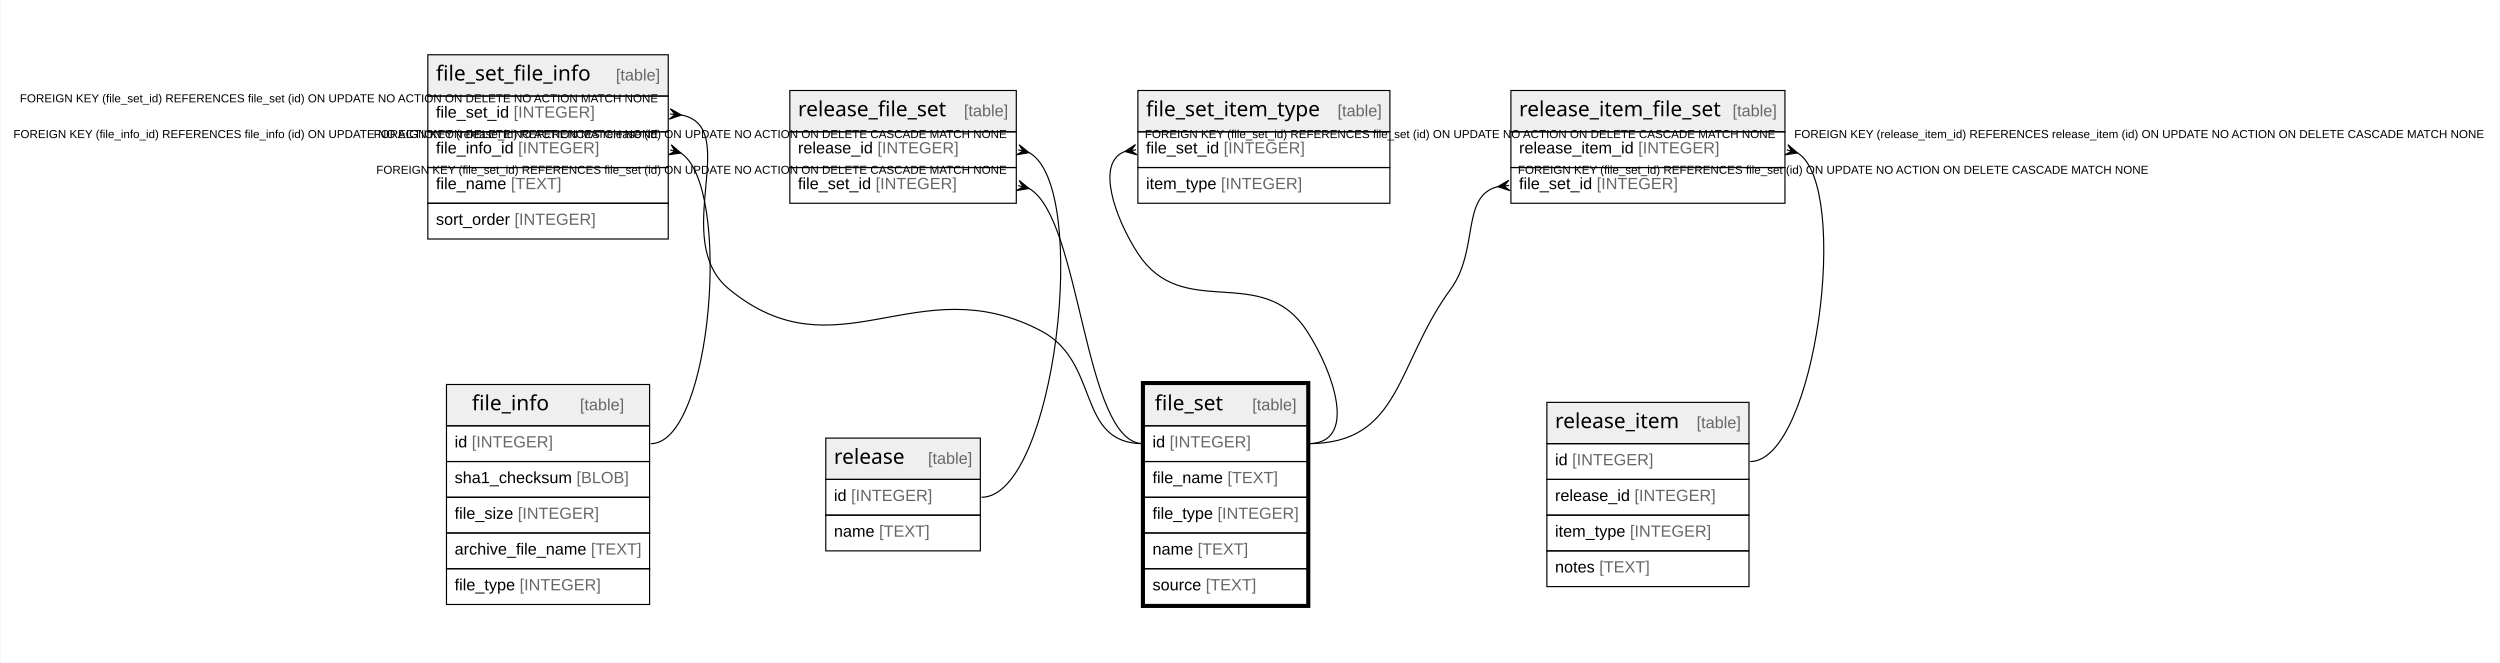
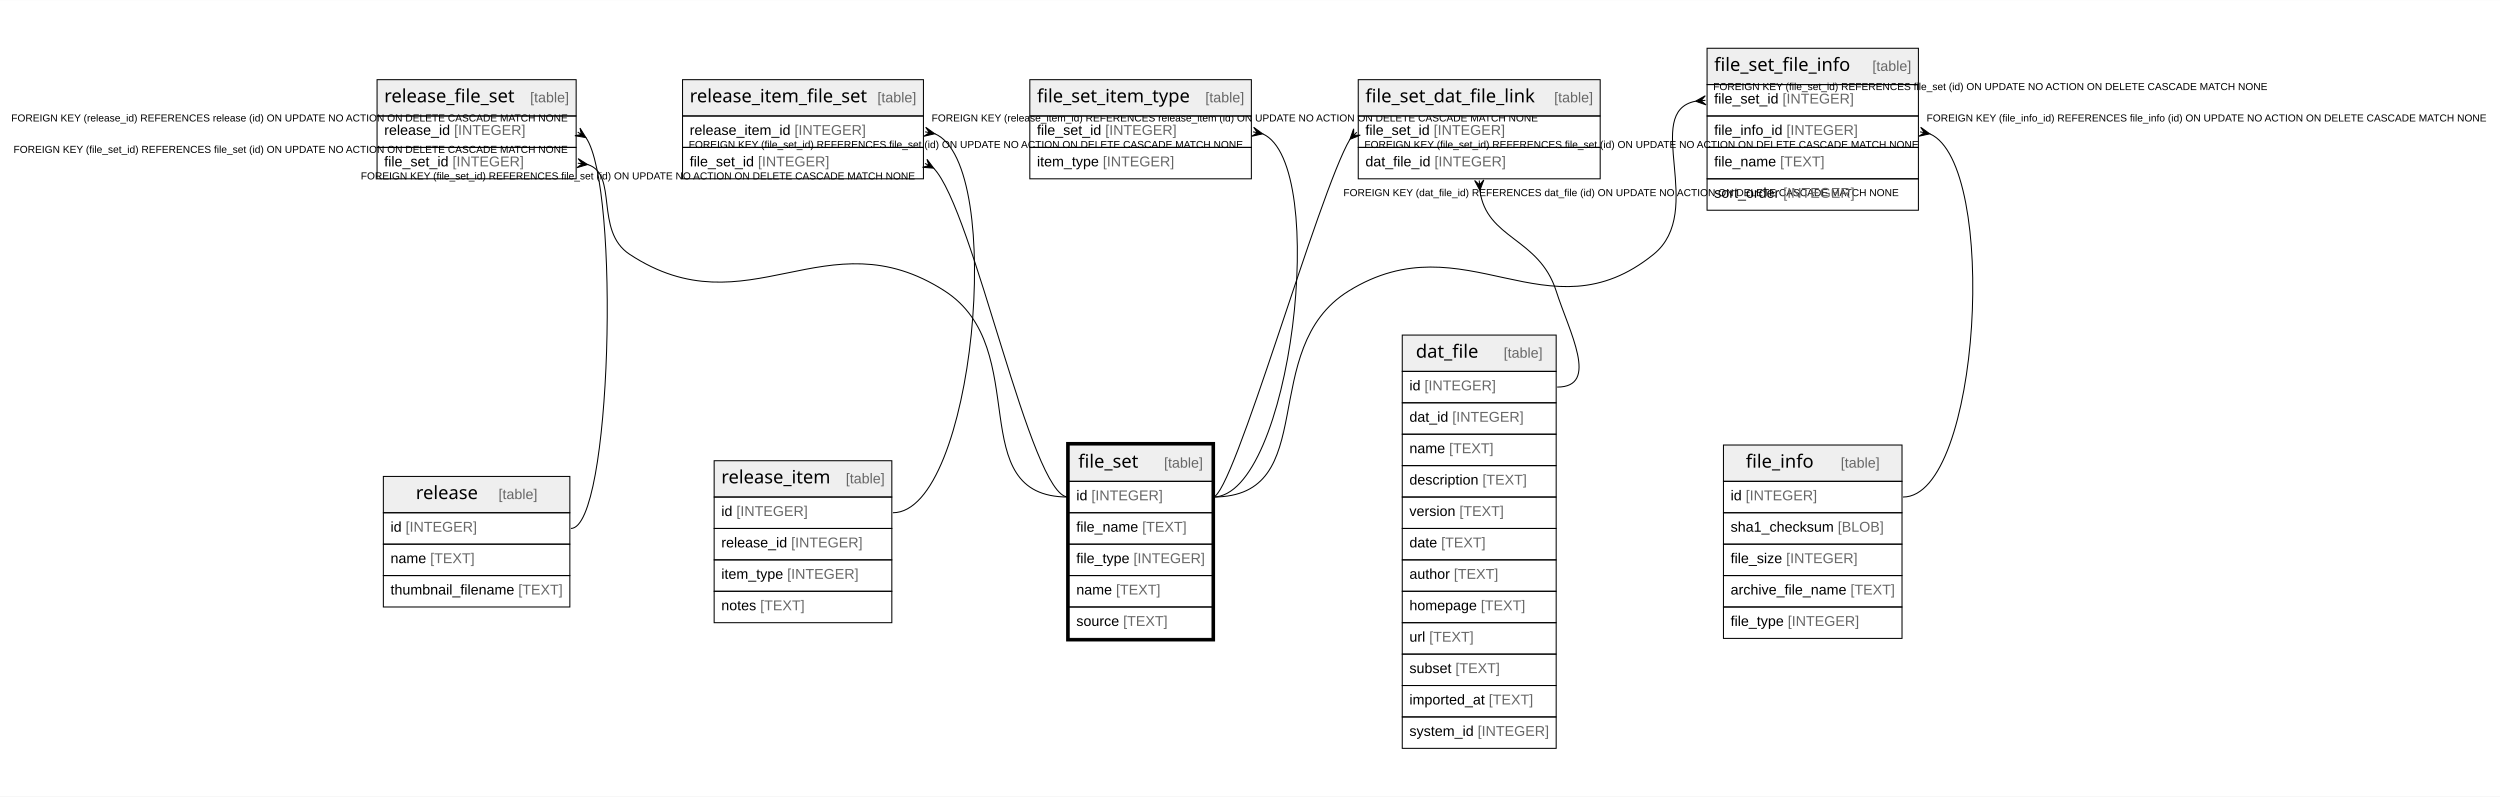
- <svg xmlns="http://www.w3.org/2000/svg" width="2154pt" height="571pt" viewBox="0.00 0.00 2153.70 571.20">
-   <g id="graph0" class="graph" transform="scale(1 1) rotate(0) translate(4 567.2)">
-     <polygon fill="white" stroke="none" points="-4,4 -4,-567.2 2149.7,-567.2 2149.7,4 -4,4" />
+ <svg xmlns="http://www.w3.org/2000/svg" width="2451pt" height="781pt" viewBox="0.00 0.00 2451.11 780.80">
+   <g id="graph0" class="graph" transform="scale(1 1) rotate(0) translate(4 776.8)">
+     <polygon fill="white" stroke="none" points="-4,4 -4,-776.8 2447.11,-776.8 2447.11,4 -4,4" />
    <g id="node1" class="node">
-       <polygon fill="#efefef" stroke="none" points="981.8,-200.2 981.8,-235.8 1121.85,-235.8 1121.85,-200.2 981.8,-200.2" />
-       <polygon fill="none" stroke="black" points="981.8,-200.2 981.8,-235.8 1121.85,-235.8 1121.85,-200.2 981.8,-200.2" />
-       <text text-anchor="start" x="990.71" y="-213.6" font-family="Arial Bold" font-size="18.00">file_set</text>
-       <text text-anchor="start" x="1043.69" y="-213.6" font-family="Arial" font-size="14.00">    </text>
-       <text text-anchor="start" x="1074.8" y="-213.6" font-family="Arial" font-size="14.00" fill="#666666">[table]</text>
-       <polygon fill="none" stroke="black" points="981.8,-169.4 981.8,-200.2 1121.85,-200.2 1121.85,-169.4 981.8,-169.4" />
-       <text text-anchor="start" x="988.8" y="-181.6" font-family="Arial" font-size="14.00">id </text>
-       <text text-anchor="start" x="1003.59" y="-181.6" font-family="Arial" font-size="14.00" fill="#666666">[INTEGER]</text>
-       <polygon fill="none" stroke="black" points="981.8,-138.6 981.8,-169.4 1121.85,-169.4 1121.85,-138.6 981.8,-138.6" />
-       <text text-anchor="start" x="988.8" y="-150.8" font-family="Arial" font-size="14.00">file_name </text>
-       <text text-anchor="start" x="1053.4" y="-150.8" font-family="Arial" font-size="14.00" fill="#666666">[TEXT]</text>
-       <polygon fill="none" stroke="black" points="981.8,-107.8 981.8,-138.6 1121.85,-138.6 1121.85,-107.8 981.8,-107.8" />
-       <text text-anchor="start" x="988.8" y="-120" font-family="Arial" font-size="14.00">file_type </text>
-       <text text-anchor="start" x="1044.84" y="-120" font-family="Arial" font-size="14.00" fill="#666666">[INTEGER]</text>
-       <polygon fill="none" stroke="black" points="981.8,-77 981.8,-107.8 1121.85,-107.8 1121.85,-77 981.8,-77" />
-       <text text-anchor="start" x="988.8" y="-89.2" font-family="Arial" font-size="14.00">name </text>
-       <text text-anchor="start" x="1027.71" y="-89.2" font-family="Arial" font-size="14.00" fill="#666666">[TEXT]</text>
-       <polygon fill="none" stroke="black" points="981.8,-46.2 981.8,-77 1121.85,-77 1121.85,-46.2 981.8,-46.2" />
-       <text text-anchor="start" x="988.8" y="-58.4" font-family="Arial" font-size="14.00">source </text>
-       <text text-anchor="start" x="1034.71" y="-58.4" font-family="Arial" font-size="14.00" fill="#666666">[TEXT]</text>
-       <polygon fill="none" stroke="black" stroke-width="3" points="980.3,-44.7 980.3,-237.3 1123.35,-237.3 1123.35,-44.7 980.3,-44.7" />
+       <polygon fill="#efefef" stroke="none" points="1044.26,-305 1044.26,-340.6 1184.31,-340.6 1184.31,-305 1044.26,-305" />
+       <polygon fill="none" stroke="black" points="1044.26,-305 1044.26,-340.6 1184.31,-340.6 1184.31,-305 1044.26,-305" />
+       <text text-anchor="start" x="1053.17" y="-318.4" font-family="Arial Bold" font-size="18.00">file_set</text>
+       <text text-anchor="start" x="1106.15" y="-318.4" font-family="Arial" font-size="14.00">    </text>
+       <text text-anchor="start" x="1137.26" y="-318.4" font-family="Arial" font-size="14.00" fill="#666666">[table]</text>
+       <polygon fill="none" stroke="black" points="1044.26,-274.2 1044.26,-305 1184.31,-305 1184.31,-274.2 1044.26,-274.2" />
+       <text text-anchor="start" x="1051.26" y="-286.4" font-family="Arial" font-size="14.00">id </text>
+       <text text-anchor="start" x="1066.05" y="-286.4" font-family="Arial" font-size="14.00" fill="#666666">[INTEGER]</text>
+       <polygon fill="none" stroke="black" points="1044.26,-243.4 1044.26,-274.2 1184.31,-274.2 1184.31,-243.4 1044.26,-243.4" />
+       <text text-anchor="start" x="1051.26" y="-255.6" font-family="Arial" font-size="14.00">file_name </text>
+       <text text-anchor="start" x="1115.86" y="-255.6" font-family="Arial" font-size="14.00" fill="#666666">[TEXT]</text>
+       <polygon fill="none" stroke="black" points="1044.26,-212.6 1044.26,-243.4 1184.31,-243.4 1184.31,-212.6 1044.26,-212.6" />
+       <text text-anchor="start" x="1051.26" y="-224.8" font-family="Arial" font-size="14.00">file_type </text>
+       <text text-anchor="start" x="1107.3" y="-224.8" font-family="Arial" font-size="14.00" fill="#666666">[INTEGER]</text>
+       <polygon fill="none" stroke="black" points="1044.26,-181.8 1044.26,-212.6 1184.31,-212.6 1184.31,-181.8 1044.26,-181.8" />
+       <text text-anchor="start" x="1051.26" y="-194" font-family="Arial" font-size="14.00">name </text>
+       <text text-anchor="start" x="1090.17" y="-194" font-family="Arial" font-size="14.00" fill="#666666">[TEXT]</text>
+       <polygon fill="none" stroke="black" points="1044.26,-151 1044.26,-181.8 1184.31,-181.8 1184.31,-151 1044.26,-151" />
+       <text text-anchor="start" x="1051.26" y="-163.2" font-family="Arial" font-size="14.00">source </text>
+       <text text-anchor="start" x="1097.17" y="-163.2" font-family="Arial" font-size="14.00" fill="#666666">[TEXT]</text>
+       <polygon fill="none" stroke="black" stroke-width="3" points="1042.76,-149.5 1042.76,-342.1 1185.81,-342.1 1185.81,-149.5 1042.76,-149.5" />
    </g>
    <g id="node2" class="node">
-       <polygon fill="#efefef" stroke="none" points="364.22,-484.4 364.22,-520 571.43,-520 571.43,-484.4 364.22,-484.4" />
-       <polygon fill="none" stroke="black" points="364.22,-484.4 364.22,-520 571.43,-520 571.43,-484.4 364.22,-484.4" />
-       <text text-anchor="start" x="371.22" y="-497.8" font-family="Arial Bold" font-size="18.00">file_set_file_info</text>
-       <text text-anchor="start" x="495.18" y="-497.8" font-family="Arial" font-size="14.00">    </text>
-       <text text-anchor="start" x="526.29" y="-497.8" font-family="Arial" font-size="14.00" fill="#666666">[table]</text>
-       <polygon fill="none" stroke="black" points="364.22,-453.6 364.22,-484.4 571.43,-484.4 571.43,-453.6 364.22,-453.6" />
-       <text text-anchor="start" x="371.22" y="-465.8" font-family="Arial" font-size="14.00">file_set_id </text>
-       <text text-anchor="start" x="438.15" y="-465.8" font-family="Arial" font-size="14.00" fill="#666666">[INTEGER]</text>
-       <polygon fill="none" stroke="black" points="364.22,-422.8 364.22,-453.6 571.43,-453.6 571.43,-422.8 364.22,-422.8" />
-       <text text-anchor="start" x="371.22" y="-435" font-family="Arial" font-size="14.00">file_info_id </text>
-       <text text-anchor="start" x="442.04" y="-435" font-family="Arial" font-size="14.00" fill="#666666">[INTEGER]</text>
-       <polygon fill="none" stroke="black" points="364.22,-392 364.22,-422.8 571.43,-422.8 571.43,-392 364.22,-392" />
-       <text text-anchor="start" x="371.22" y="-404.2" font-family="Arial" font-size="14.00">file_name </text>
-       <text text-anchor="start" x="435.81" y="-404.2" font-family="Arial" font-size="14.00" fill="#666666">[TEXT]</text>
-       <polygon fill="none" stroke="black" points="364.22,-361.2 364.22,-392 571.43,-392 571.43,-361.2 364.22,-361.2" />
-       <text text-anchor="start" x="371.22" y="-373.4" font-family="Arial" font-size="14.00">sort_order </text>
-       <text text-anchor="start" x="438.91" y="-373.4" font-family="Arial" font-size="14.00" fill="#666666">[INTEGER]</text>
+       <polygon fill="#efefef" stroke="none" points="365.69,-663.2 365.69,-698.8 560.88,-698.8 560.88,-663.2 365.69,-663.2" />
+       <polygon fill="none" stroke="black" points="365.69,-663.2 365.69,-698.8 560.88,-698.8 560.88,-663.2 365.69,-663.2" />
+       <text text-anchor="start" x="372.69" y="-676.6" font-family="Arial Bold" font-size="18.00">release_file_set</text>
+       <text text-anchor="start" x="484.63" y="-676.6" font-family="Arial" font-size="14.00">    </text>
+       <text text-anchor="start" x="515.74" y="-676.6" font-family="Arial" font-size="14.00" fill="#666666">[table]</text>
+       <polygon fill="none" stroke="black" points="365.69,-632.4 365.69,-663.2 560.88,-663.2 560.88,-632.4 365.69,-632.4" />
+       <text text-anchor="start" x="372.69" y="-644.6" font-family="Arial" font-size="14.00">release_id </text>
+       <text text-anchor="start" x="441.18" y="-644.6" font-family="Arial" font-size="14.00" fill="#666666">[INTEGER]</text>
+       <polygon fill="none" stroke="black" points="365.69,-601.6 365.69,-632.4 560.88,-632.4 560.88,-601.6 365.69,-601.6" />
+       <text text-anchor="start" x="372.69" y="-613.8" font-family="Arial" font-size="14.00">file_set_id </text>
+       <text text-anchor="start" x="439.62" y="-613.8" font-family="Arial" font-size="14.00" fill="#666666">[INTEGER]</text>
    </g>
    <g id="edge1" class="edge">
-       <path fill="none" stroke="black" d="M582.81,-468.08C635.59,-457.59 572.05,-360.55 623.82,-318 717.02,-241.42 786.06,-338.14 892.82,-282 944.4,-254.88 922.54,-184.8 980.8,-184.8" />
-       <polygon fill="black" stroke="black" points="582.73,-468.08 572.37,-464.49 577.41,-468.56 573.1,-468.94 573.1,-468.94 573.1,-468.94 577.41,-468.56 573.16,-473.45 582.73,-468.08" />
-       <text text-anchor="start" x="12.57" y="-479" font-family="Arial" font-size="10.00">FOREIGN KEY (file_set_id) REFERENCES file_set (id) ON UPDATE NO ACTION ON DELETE NO ACTION MATCH NONE</text>
+       <path fill="none" stroke="black" d="M572.05,-615.64C602.62,-606.26 578.3,-550.65 613.28,-527.6 728.75,-451.54 806.15,-566.63 922.28,-491.6 1010.18,-434.81 938.62,-289.6 1043.26,-289.6" />
+       <polygon fill="black" stroke="black" points="572.12,-615.63 561.62,-612.5 566.84,-616.34 562.54,-616.91 562.54,-616.91 562.54,-616.91 566.84,-616.34 562.81,-621.42 572.12,-615.63" />
+       <text text-anchor="start" x="9.23" y="-627" font-family="Arial" font-size="10.00">FOREIGN KEY (file_set_id) REFERENCES file_set (id) ON UPDATE NO ACTION ON DELETE CASCADE MATCH NONE</text>
    </g>
    <g id="node3" class="node">
-       <polygon fill="#efefef" stroke="none" points="380.29,-200.2 380.29,-235.8 555.36,-235.8 555.36,-200.2 380.29,-200.2" />
-       <polygon fill="none" stroke="black" points="380.29,-200.2 380.29,-235.8 555.36,-235.8 555.36,-200.2 380.29,-200.2" />
-       <text text-anchor="start" x="402.21" y="-213.6" font-family="Arial Bold" font-size="18.00">file_info</text>
-       <text text-anchor="start" x="464.19" y="-213.6" font-family="Arial" font-size="14.00">    </text>
-       <text text-anchor="start" x="495.3" y="-213.6" font-family="Arial" font-size="14.00" fill="#666666">[table]</text>
-       <polygon fill="none" stroke="black" points="380.29,-169.4 380.29,-200.2 555.36,-200.2 555.36,-169.4 380.29,-169.4" />
-       <text text-anchor="start" x="387.29" y="-181.6" font-family="Arial" font-size="14.00">id </text>
-       <text text-anchor="start" x="402.08" y="-181.6" font-family="Arial" font-size="14.00" fill="#666666">[INTEGER]</text>
-       <polygon fill="none" stroke="black" points="380.29,-138.6 380.29,-169.4 555.36,-169.4 555.36,-138.6 380.29,-138.6" />
-       <text text-anchor="start" x="387.29" y="-150.8" font-family="Arial" font-size="14.00">sha1_checksum </text>
-       <text text-anchor="start" x="492.35" y="-150.8" font-family="Arial" font-size="14.00" fill="#666666">[BLOB]</text>
-       <polygon fill="none" stroke="black" points="380.29,-107.8 380.29,-138.6 555.36,-138.6 555.36,-107.8 380.29,-107.8" />
-       <text text-anchor="start" x="387.29" y="-120" font-family="Arial" font-size="14.00">file_size </text>
-       <text text-anchor="start" x="441.76" y="-120" font-family="Arial" font-size="14.00" fill="#666666">[INTEGER]</text>
-       <polygon fill="none" stroke="black" points="380.29,-77 380.29,-107.8 555.36,-107.8 555.36,-77 380.29,-77" />
-       <text text-anchor="start" x="387.29" y="-89.2" font-family="Arial" font-size="14.00">archive_file_name </text>
-       <text text-anchor="start" x="504.8" y="-89.2" font-family="Arial" font-size="14.00" fill="#666666">[TEXT]</text>
-       <polygon fill="none" stroke="black" points="380.29,-46.2 380.29,-77 555.36,-77 555.36,-46.2 380.29,-46.2" />
-       <text text-anchor="start" x="387.29" y="-58.4" font-family="Arial" font-size="14.00">file_type </text>
-       <text text-anchor="start" x="443.32" y="-58.4" font-family="Arial" font-size="14.00" fill="#666666">[INTEGER]</text>
+       <polygon fill="#efefef" stroke="none" points="371.86,-274.2 371.86,-309.8 554.71,-309.8 554.71,-274.2 371.86,-274.2" />
+       <polygon fill="none" stroke="black" points="371.86,-274.2 371.86,-309.8 554.71,-309.8 554.71,-274.2 371.86,-274.2" />
+       <text text-anchor="start" x="403.68" y="-287.6" font-family="Arial Bold" font-size="18.00">release</text>
+       <text text-anchor="start" x="453.64" y="-287.6" font-family="Arial" font-size="14.00">    </text>
+       <text text-anchor="start" x="484.75" y="-287.6" font-family="Arial" font-size="14.00" fill="#666666">[table]</text>
+       <polygon fill="none" stroke="black" points="371.86,-243.4 371.86,-274.2 554.71,-274.2 554.71,-243.4 371.86,-243.4" />
+       <text text-anchor="start" x="378.86" y="-255.6" font-family="Arial" font-size="14.00">id </text>
+       <text text-anchor="start" x="393.64" y="-255.6" font-family="Arial" font-size="14.00" fill="#666666">[INTEGER]</text>
+       <polygon fill="none" stroke="black" points="371.86,-212.6 371.86,-243.4 554.71,-243.4 554.71,-212.6 371.86,-212.6" />
+       <text text-anchor="start" x="378.86" y="-224.8" font-family="Arial" font-size="14.00">name </text>
+       <text text-anchor="start" x="417.77" y="-224.8" font-family="Arial" font-size="14.00" fill="#666666">[TEXT]</text>
+       <polygon fill="none" stroke="black" points="371.86,-181.8 371.86,-212.6 554.71,-212.6 554.71,-181.8 371.86,-181.8" />
+       <text text-anchor="start" x="378.86" y="-194" font-family="Arial" font-size="14.00">thumbnail_filename </text>
+       <text text-anchor="start" x="504.15" y="-194" font-family="Arial" font-size="14.00" fill="#666666">[TEXT]</text>
    </g>
    <g id="edge2" class="edge">
-       <path fill="none" stroke="black" d="M582.17,-435.35C626.69,-407.51 609.26,-184.8 556.36,-184.8" />
-       <polygon fill="black" stroke="black" points="582.35,-435.3 571.49,-433.79 577.23,-436.8 573.07,-438.01 573.07,-438.01 573.07,-438.01 577.23,-436.8 574.02,-442.43 582.35,-435.3" />
-       <text text-anchor="start" x="7" y="-448.2" font-family="Arial" font-size="10.00">FOREIGN KEY (file_info_id) REFERENCES file_info (id) ON UPDATE NO ACTION ON DELETE NO ACTION MATCH NONE</text>
+       <path fill="none" stroke="black" d="M570.48,-642C604.02,-593.61 595.82,-258.8 555.71,-258.8" />
+       <polygon fill="black" stroke="black" points="570.45,-642.02 559.64,-643.88 566.03,-645 562.44,-647.43 562.44,-647.43 562.44,-647.43 566.03,-645 564.67,-651.34 570.45,-642.02" />
+       <text text-anchor="start" x="7" y="-657.8" font-family="Arial" font-size="10.00">FOREIGN KEY (release_id) REFERENCES release (id) ON UPDATE NO ACTION ON DELETE CASCADE MATCH NONE</text>
    </g>
    <g id="node4" class="node">
-       <polygon fill="#efefef" stroke="none" points="676.23,-453.6 676.23,-489.2 871.42,-489.2 871.42,-453.6 676.23,-453.6" />
-       <polygon fill="none" stroke="black" points="676.23,-453.6 676.23,-489.2 871.42,-489.2 871.42,-453.6 676.23,-453.6" />
-       <text text-anchor="start" x="683.23" y="-467" font-family="Arial Bold" font-size="18.00">release_file_set</text>
-       <text text-anchor="start" x="795.17" y="-467" font-family="Arial" font-size="14.00">    </text>
-       <text text-anchor="start" x="826.28" y="-467" font-family="Arial" font-size="14.00" fill="#666666">[table]</text>
-       <polygon fill="none" stroke="black" points="676.23,-422.8 676.23,-453.6 871.42,-453.6 871.42,-422.8 676.23,-422.8" />
-       <text text-anchor="start" x="683.23" y="-435" font-family="Arial" font-size="14.00">release_id </text>
-       <text text-anchor="start" x="751.72" y="-435" font-family="Arial" font-size="14.00" fill="#666666">[INTEGER]</text>
-       <polygon fill="none" stroke="black" points="676.23,-392 676.23,-422.8 871.42,-422.8 871.42,-392 676.23,-392" />
-       <text text-anchor="start" x="683.23" y="-404.2" font-family="Arial" font-size="14.00">file_set_id </text>
-       <text text-anchor="start" x="750.16" y="-404.2" font-family="Arial" font-size="14.00" fill="#666666">[INTEGER]</text>
+       <polygon fill="#efefef" stroke="none" points="665.19,-663.2 665.19,-698.8 901.38,-698.8 901.38,-663.2 665.19,-663.2" />
+       <polygon fill="none" stroke="black" points="665.19,-663.2 665.19,-698.8 901.38,-698.8 901.38,-663.2 665.19,-663.2" />
+       <text text-anchor="start" x="672.19" y="-676.6" font-family="Arial Bold" font-size="18.00">release_item_file_set</text>
+       <text text-anchor="start" x="825.12" y="-676.6" font-family="Arial" font-size="14.00">    </text>
+       <text text-anchor="start" x="856.24" y="-676.6" font-family="Arial" font-size="14.00" fill="#666666">[table]</text>
+       <polygon fill="none" stroke="black" points="665.19,-632.4 665.19,-663.2 901.38,-663.2 901.38,-632.4 665.19,-632.4" />
+       <text text-anchor="start" x="672.19" y="-644.6" font-family="Arial" font-size="14.00">release_item_id </text>
+       <text text-anchor="start" x="774.92" y="-644.6" font-family="Arial" font-size="14.00" fill="#666666">[INTEGER]</text>
+       <polygon fill="none" stroke="black" points="665.19,-601.6 665.19,-632.4 901.38,-632.4 901.38,-601.6 665.19,-601.6" />
+       <text text-anchor="start" x="672.19" y="-613.8" font-family="Arial" font-size="14.00">file_set_id </text>
+       <text text-anchor="start" x="739.12" y="-613.8" font-family="Arial" font-size="14.00" fill="#666666">[INTEGER]</text>
    </g>
    <g id="edge3" class="edge">
-       <path fill="none" stroke="black" d="M882.38,-404.75C927.46,-379.63 929.33,-184.8 980.8,-184.8" />
-       <polygon fill="black" stroke="black" points="882.41,-404.74 871.59,-402.97 877.25,-406.11 873.07,-407.23 873.07,-407.23 873.07,-407.23 877.25,-406.11 873.9,-411.66 882.41,-404.74" />
-       <text text-anchor="start" x="319.77" y="-417.4" font-family="Arial" font-size="10.00">FOREIGN KEY (file_set_id) REFERENCES file_set (id) ON UPDATE NO ACTION ON DELETE CASCADE MATCH NONE</text>
+       <path fill="none" stroke="black" d="M911.29,-612.12C950.78,-571.39 1006.52,-289.6 1043.26,-289.6" />
+       <polygon fill="black" stroke="black" points="911.44,-612.04 900.51,-612.89 906.76,-614.6 902.96,-616.68 902.96,-616.68 902.96,-616.68 906.76,-614.6 904.83,-620.79 911.44,-612.04" />
+       <text text-anchor="start" x="349.72" y="-601" font-family="Arial" font-size="10.00">FOREIGN KEY (file_set_id) REFERENCES file_set (id) ON UPDATE NO ACTION ON DELETE CASCADE MATCH NONE</text>
    </g>
    <g id="node5" class="node">
-       <polygon fill="#efefef" stroke="none" points="707.22,-154 707.22,-189.6 840.43,-189.6 840.43,-154 707.22,-154" />
-       <polygon fill="none" stroke="black" points="707.22,-154 707.22,-189.6 840.43,-189.6 840.43,-154 707.22,-154" />
-       <text text-anchor="start" x="714.22" y="-167.4" font-family="Arial Bold" font-size="18.00">release</text>
-       <text text-anchor="start" x="764.18" y="-167.4" font-family="Arial" font-size="14.00">    </text>
-       <text text-anchor="start" x="795.29" y="-167.4" font-family="Arial" font-size="14.00" fill="#666666">[table]</text>
-       <polygon fill="none" stroke="black" points="707.22,-123.2 707.22,-154 840.43,-154 840.43,-123.2 707.22,-123.2" />
-       <text text-anchor="start" x="714.22" y="-135.4" font-family="Arial" font-size="14.00">id </text>
-       <text text-anchor="start" x="729" y="-135.4" font-family="Arial" font-size="14.00" fill="#666666">[INTEGER]</text>
-       <polygon fill="none" stroke="black" points="707.22,-92.4 707.22,-123.2 840.43,-123.2 840.43,-92.4 707.22,-92.4" />
-       <text text-anchor="start" x="714.22" y="-104.6" font-family="Arial" font-size="14.00">name </text>
-       <text text-anchor="start" x="753.13" y="-104.6" font-family="Arial" font-size="14.00" fill="#666666">[TEXT]</text>
+       <polygon fill="#efefef" stroke="none" points="696.18,-289.6 696.18,-325.2 870.39,-325.2 870.39,-289.6 696.18,-289.6" />
+       <polygon fill="none" stroke="black" points="696.18,-289.6 696.18,-325.2 870.39,-325.2 870.39,-289.6 696.18,-289.6" />
+       <text text-anchor="start" x="703.18" y="-303" font-family="Arial Bold" font-size="18.00">release_item</text>
+       <text text-anchor="start" x="794.13" y="-303" font-family="Arial" font-size="14.00">    </text>
+       <text text-anchor="start" x="825.25" y="-303" font-family="Arial" font-size="14.00" fill="#666666">[table]</text>
+       <polygon fill="none" stroke="black" points="696.18,-258.8 696.18,-289.6 870.39,-289.6 870.39,-258.8 696.18,-258.8" />
+       <text text-anchor="start" x="703.18" y="-271" font-family="Arial" font-size="14.00">id </text>
+       <text text-anchor="start" x="717.97" y="-271" font-family="Arial" font-size="14.00" fill="#666666">[INTEGER]</text>
+       <polygon fill="none" stroke="black" points="696.18,-228 696.18,-258.8 870.39,-258.8 870.39,-228 696.18,-228" />
+       <text text-anchor="start" x="703.18" y="-240.2" font-family="Arial" font-size="14.00">release_id </text>
+       <text text-anchor="start" x="771.67" y="-240.2" font-family="Arial" font-size="14.00" fill="#666666">[INTEGER]</text>
+       <polygon fill="none" stroke="black" points="696.18,-197.2 696.18,-228 870.39,-228 870.39,-197.2 696.18,-197.2" />
+       <text text-anchor="start" x="703.18" y="-209.4" font-family="Arial" font-size="14.00">item_type </text>
+       <text text-anchor="start" x="767.77" y="-209.4" font-family="Arial" font-size="14.00" fill="#666666">[INTEGER]</text>
+       <polygon fill="none" stroke="black" points="696.18,-166.4 696.18,-197.2 870.39,-197.2 870.39,-166.4 696.18,-166.4" />
+       <text text-anchor="start" x="703.18" y="-178.6" font-family="Arial" font-size="14.00">notes </text>
+       <text text-anchor="start" x="741.32" y="-178.6" font-family="Arial" font-size="14.00" fill="#666666">[TEXT]</text>
    </g>
    <g id="edge4" class="edge">
-       <path fill="none" stroke="black" d="M882.53,-435.61C935.86,-406.33 904.7,-138.6 841.43,-138.6" />
-       <polygon fill="black" stroke="black" points="882.43,-435.64 871.63,-433.76 877.26,-436.96 873.07,-438.03 873.07,-438.03 873.07,-438.03 877.26,-436.96 873.86,-442.48 882.43,-435.64" />
-       <text text-anchor="start" x="317.54" y="-448.2" font-family="Arial" font-size="10.00">FOREIGN KEY (release_id) REFERENCES release (id) ON UPDATE NO ACTION ON DELETE CASCADE MATCH NONE</text>
+       <path fill="none" stroke="black" d="M912.49,-645.79C982.92,-616.38 951.11,-274.2 871.39,-274.2" />
+       <polygon fill="black" stroke="black" points="912.51,-645.78 901.83,-643.32 907.28,-646.83 903.03,-647.67 903.03,-647.67 903.03,-647.67 907.28,-646.83 903.58,-652.15 912.51,-645.78" />
+       <text text-anchor="start" x="909.38" y="-657.8" font-family="Arial" font-size="10.00">FOREIGN KEY (release_item_id) REFERENCES release_item (id) ON UPDATE NO ACTION ON DELETE CASCADE MATCH NONE</text>
    </g>
    <g id="node6" class="node">
-       <polygon fill="#efefef" stroke="none" points="1297.73,-453.6 1297.73,-489.2 1533.92,-489.2 1533.92,-453.6 1297.73,-453.6" />
-       <polygon fill="none" stroke="black" points="1297.73,-453.6 1297.73,-489.2 1533.92,-489.2 1533.92,-453.6 1297.73,-453.6" />
-       <text text-anchor="start" x="1304.73" y="-467" font-family="Arial Bold" font-size="18.00">release_item_file_set</text>
-       <text text-anchor="start" x="1457.66" y="-467" font-family="Arial" font-size="14.00">    </text>
-       <text text-anchor="start" x="1488.78" y="-467" font-family="Arial" font-size="14.00" fill="#666666">[table]</text>
-       <polygon fill="none" stroke="black" points="1297.73,-422.8 1297.73,-453.6 1533.92,-453.6 1533.92,-422.8 1297.73,-422.8" />
-       <text text-anchor="start" x="1304.73" y="-435" font-family="Arial" font-size="14.00">release_item_id </text>
-       <text text-anchor="start" x="1407.46" y="-435" font-family="Arial" font-size="14.00" fill="#666666">[INTEGER]</text>
-       <polygon fill="none" stroke="black" points="1297.73,-392 1297.73,-422.8 1533.92,-422.8 1533.92,-392 1297.73,-392" />
-       <text text-anchor="start" x="1304.73" y="-404.2" font-family="Arial" font-size="14.00">file_set_id </text>
-       <text text-anchor="start" x="1371.66" y="-404.2" font-family="Arial" font-size="14.00" fill="#666666">[INTEGER]</text>
+       <polygon fill="#efefef" stroke="none" points="1005.68,-663.2 1005.68,-698.8 1222.89,-698.8 1222.89,-663.2 1005.68,-663.2" />
+       <polygon fill="none" stroke="black" points="1005.68,-663.2 1005.68,-698.8 1222.89,-698.8 1222.89,-663.2 1005.68,-663.2" />
+       <text text-anchor="start" x="1012.68" y="-676.6" font-family="Arial Bold" font-size="18.00">file_set_item_type</text>
+       <text text-anchor="start" x="1146.64" y="-676.6" font-family="Arial" font-size="14.00">    </text>
+       <text text-anchor="start" x="1177.76" y="-676.6" font-family="Arial" font-size="14.00" fill="#666666">[table]</text>
+       <polygon fill="none" stroke="black" points="1005.68,-632.4 1005.68,-663.2 1222.89,-663.2 1222.89,-632.4 1005.68,-632.4" />
+       <text text-anchor="start" x="1012.68" y="-644.6" font-family="Arial" font-size="14.00">file_set_id </text>
+       <text text-anchor="start" x="1079.61" y="-644.6" font-family="Arial" font-size="14.00" fill="#666666">[INTEGER]</text>
+       <polygon fill="none" stroke="black" points="1005.68,-601.6 1005.68,-632.4 1222.89,-632.4 1222.89,-601.6 1005.68,-601.6" />
+       <text text-anchor="start" x="1012.68" y="-613.8" font-family="Arial" font-size="14.00">item_type </text>
+       <text text-anchor="start" x="1077.26" y="-613.8" font-family="Arial" font-size="14.00" fill="#666666">[INTEGER]</text>
    </g>
    <g id="edge5" class="edge">
-       <path fill="none" stroke="black" d="M1286.37,-406.28C1254.4,-398.49 1270.5,-351.73 1245.82,-318 1198.25,-252.97 1203.42,-184.8 1122.85,-184.8" />
-       <polygon fill="black" stroke="black" points="1286.46,-406.29 1295.92,-411.84 1291.76,-406.86 1296.07,-407.33 1296.07,-407.33 1296.07,-407.33 1291.76,-406.86 1296.88,-402.89 1286.46,-406.29" />
-       <text text-anchor="start" x="1303.73" y="-417.4" font-family="Arial" font-size="10.00">FOREIGN KEY (file_set_id) REFERENCES file_set (id) ON UPDATE NO ACTION ON DELETE CASCADE MATCH NONE</text>
+       <path fill="none" stroke="black" d="M1233.97,-645.7C1300.4,-616.34 1261.77,-289.6 1185.31,-289.6" />
+       <polygon fill="black" stroke="black" points="1234.01,-645.69 1223.3,-643.33 1228.79,-646.78 1224.55,-647.66 1224.55,-647.66 1224.55,-647.66 1228.79,-646.78 1225.14,-652.14 1234.01,-645.69" />
+       <text text-anchor="start" x="671.24" y="-631.8" font-family="Arial" font-size="10.00">FOREIGN KEY (file_set_id) REFERENCES file_set (id) ON UPDATE NO ACTION ON DELETE CASCADE MATCH NONE</text>
    </g>
    <g id="node7" class="node">
-       <polygon fill="#efefef" stroke="none" points="1328.72,-184.8 1328.72,-220.4 1502.93,-220.4 1502.93,-184.8 1328.72,-184.8" />
-       <polygon fill="none" stroke="black" points="1328.72,-184.8 1328.72,-220.4 1502.93,-220.4 1502.93,-184.8 1328.72,-184.8" />
-       <text text-anchor="start" x="1335.72" y="-198.2" font-family="Arial Bold" font-size="18.00">release_item</text>
-       <text text-anchor="start" x="1426.67" y="-198.2" font-family="Arial" font-size="14.00">    </text>
-       <text text-anchor="start" x="1457.79" y="-198.2" font-family="Arial" font-size="14.00" fill="#666666">[table]</text>
-       <polygon fill="none" stroke="black" points="1328.72,-154 1328.72,-184.8 1502.93,-184.8 1502.93,-154 1328.72,-154" />
-       <text text-anchor="start" x="1335.72" y="-166.2" font-family="Arial" font-size="14.00">id </text>
-       <text text-anchor="start" x="1350.51" y="-166.2" font-family="Arial" font-size="14.00" fill="#666666">[INTEGER]</text>
-       <polygon fill="none" stroke="black" points="1328.72,-123.2 1328.72,-154 1502.93,-154 1502.93,-123.2 1328.72,-123.2" />
-       <text text-anchor="start" x="1335.72" y="-135.4" font-family="Arial" font-size="14.00">release_id </text>
-       <text text-anchor="start" x="1404.21" y="-135.4" font-family="Arial" font-size="14.00" fill="#666666">[INTEGER]</text>
-       <polygon fill="none" stroke="black" points="1328.72,-92.4 1328.72,-123.2 1502.93,-123.2 1502.93,-92.4 1328.72,-92.4" />
-       <text text-anchor="start" x="1335.72" y="-104.6" font-family="Arial" font-size="14.00">item_type </text>
-       <text text-anchor="start" x="1400.31" y="-104.6" font-family="Arial" font-size="14.00" fill="#666666">[INTEGER]</text>
-       <polygon fill="none" stroke="black" points="1328.72,-61.6 1328.72,-92.4 1502.93,-92.4 1502.93,-61.6 1328.72,-61.6" />
-       <text text-anchor="start" x="1335.72" y="-73.8" font-family="Arial" font-size="14.00">notes </text>
-       <text text-anchor="start" x="1373.86" y="-73.8" font-family="Arial" font-size="14.00" fill="#666666">[TEXT]</text>
+       <polygon fill="#efefef" stroke="none" points="1327.68,-663.2 1327.68,-698.8 1564.89,-698.8 1564.89,-663.2 1327.68,-663.2" />
+       <polygon fill="none" stroke="black" points="1327.68,-663.2 1327.68,-698.8 1564.89,-698.8 1564.89,-663.2 1327.68,-663.2" />
+       <text text-anchor="start" x="1334.68" y="-676.6" font-family="Arial Bold" font-size="18.00">file_set_dat_file_link</text>
+       <text text-anchor="start" x="1488.64" y="-676.6" font-family="Arial" font-size="14.00">    </text>
+       <text text-anchor="start" x="1519.75" y="-676.6" font-family="Arial" font-size="14.00" fill="#666666">[table]</text>
+       <polygon fill="none" stroke="black" points="1327.68,-632.4 1327.68,-663.2 1564.89,-663.2 1564.89,-632.4 1327.68,-632.4" />
+       <text text-anchor="start" x="1334.68" y="-644.6" font-family="Arial" font-size="14.00">file_set_id </text>
+       <text text-anchor="start" x="1401.61" y="-644.6" font-family="Arial" font-size="14.00" fill="#666666">[INTEGER]</text>
+       <polygon fill="none" stroke="black" points="1327.68,-601.6 1327.68,-632.4 1564.89,-632.4 1564.89,-601.6 1327.68,-601.6" />
+       <text text-anchor="start" x="1334.68" y="-613.8" font-family="Arial" font-size="14.00">dat_file_id </text>
+       <text text-anchor="start" x="1402.4" y="-613.8" font-family="Arial" font-size="14.00" fill="#666666">[INTEGER]</text>
    </g>
    <g id="edge6" class="edge">
-       <path fill="none" stroke="black" d="M1544.85,-435.36C1591.19,-406.64 1560.42,-169.4 1503.93,-169.4" />
-       <polygon fill="black" stroke="black" points="1544.85,-435.36 1534,-433.78 1539.72,-436.83 1535.56,-438.02 1535.56,-438.02 1535.56,-438.02 1539.72,-436.83 1536.47,-442.44 1544.85,-435.36" />
-       <text text-anchor="start" x="1541.92" y="-448.2" font-family="Arial" font-size="10.00">FOREIGN KEY (release_item_id) REFERENCES release_item (id) ON UPDATE NO ACTION ON DELETE CASCADE MATCH NONE</text>
+       <path fill="none" stroke="black" d="M1319.55,-640.32C1288.91,-588.88 1204.86,-289.6 1185.31,-289.6" />
+       <polygon fill="black" stroke="black" points="1319.55,-640.32 1323.19,-650.66 1323.23,-644.18 1326.22,-647.32 1326.22,-647.32 1326.22,-647.32 1323.23,-644.18 1329.71,-644.45 1319.55,-640.32" />
+       <text text-anchor="start" x="1333.68" y="-631.8" font-family="Arial" font-size="10.00">FOREIGN KEY (file_set_id) REFERENCES file_set (id) ON UPDATE NO ACTION ON DELETE CASCADE MATCH NONE</text>
    </g>
    <g id="node8" class="node">
-       <polygon fill="#efefef" stroke="none" points="976.22,-453.6 976.22,-489.2 1193.43,-489.2 1193.43,-453.6 976.22,-453.6" />
-       <polygon fill="none" stroke="black" points="976.22,-453.6 976.22,-489.2 1193.43,-489.2 1193.43,-453.6 976.22,-453.6" />
-       <text text-anchor="start" x="983.22" y="-467" font-family="Arial Bold" font-size="18.00">file_set_item_type</text>
-       <text text-anchor="start" x="1117.18" y="-467" font-family="Arial" font-size="14.00">    </text>
-       <text text-anchor="start" x="1148.3" y="-467" font-family="Arial" font-size="14.00" fill="#666666">[table]</text>
-       <polygon fill="none" stroke="black" points="976.22,-422.8 976.22,-453.6 1193.43,-453.6 1193.43,-422.8 976.22,-422.8" />
-       <text text-anchor="start" x="983.22" y="-435" font-family="Arial" font-size="14.00">file_set_id </text>
-       <text text-anchor="start" x="1050.15" y="-435" font-family="Arial" font-size="14.00" fill="#666666">[INTEGER]</text>
-       <polygon fill="none" stroke="black" points="976.22,-392 976.22,-422.8 1193.43,-422.8 1193.43,-392 976.22,-392" />
-       <text text-anchor="start" x="983.22" y="-404.2" font-family="Arial" font-size="14.00">item_type </text>
-       <text text-anchor="start" x="1047.8" y="-404.2" font-family="Arial" font-size="14.00" fill="#666666">[INTEGER]</text>
+       <polygon fill="#efefef" stroke="none" points="1370.83,-412.8 1370.83,-448.4 1521.74,-448.4 1521.74,-412.8 1370.83,-412.8" />
+       <polygon fill="none" stroke="black" points="1370.83,-412.8 1370.83,-448.4 1521.74,-448.4 1521.74,-412.8 1370.83,-412.8" />
+       <text text-anchor="start" x="1384.17" y="-426.2" font-family="Arial Bold" font-size="18.00">dat_file</text>
+       <text text-anchor="start" x="1439.15" y="-426.2" font-family="Arial" font-size="14.00">    </text>
+       <text text-anchor="start" x="1470.26" y="-426.2" font-family="Arial" font-size="14.00" fill="#666666">[table]</text>
+       <polygon fill="none" stroke="black" points="1370.83,-382 1370.83,-412.8 1521.74,-412.8 1521.74,-382 1370.83,-382" />
+       <text text-anchor="start" x="1377.83" y="-394.2" font-family="Arial" font-size="14.00">id </text>
+       <text text-anchor="start" x="1392.61" y="-394.2" font-family="Arial" font-size="14.00" fill="#666666">[INTEGER]</text>
+       <polygon fill="none" stroke="black" points="1370.83,-351.2 1370.83,-382 1521.74,-382 1521.74,-351.2 1370.83,-351.2" />
+       <text text-anchor="start" x="1377.83" y="-363.4" font-family="Arial" font-size="14.00">dat_id </text>
+       <text text-anchor="start" x="1419.86" y="-363.4" font-family="Arial" font-size="14.00" fill="#666666">[INTEGER]</text>
+       <polygon fill="none" stroke="black" points="1370.83,-320.4 1370.83,-351.2 1521.74,-351.2 1521.74,-320.4 1370.83,-320.4" />
+       <text text-anchor="start" x="1377.83" y="-332.6" font-family="Arial" font-size="14.00">name </text>
+       <text text-anchor="start" x="1416.74" y="-332.6" font-family="Arial" font-size="14.00" fill="#666666">[TEXT]</text>
+       <polygon fill="none" stroke="black" points="1370.83,-289.6 1370.83,-320.4 1521.74,-320.4 1521.74,-289.6 1370.83,-289.6" />
+       <text text-anchor="start" x="1377.83" y="-301.8" font-family="Arial" font-size="14.00">description </text>
+       <text text-anchor="start" x="1449.42" y="-301.8" font-family="Arial" font-size="14.00" fill="#666666">[TEXT]</text>
+       <polygon fill="none" stroke="black" points="1370.83,-258.8 1370.83,-289.6 1521.74,-289.6 1521.74,-258.8 1370.83,-258.8" />
+       <text text-anchor="start" x="1377.83" y="-271" font-family="Arial" font-size="14.00">version </text>
+       <text text-anchor="start" x="1426.85" y="-271" font-family="Arial" font-size="14.00" fill="#666666">[TEXT]</text>
+       <polygon fill="none" stroke="black" points="1370.83,-228 1370.83,-258.8 1521.74,-258.8 1521.74,-228 1370.83,-228" />
+       <text text-anchor="start" x="1377.83" y="-240.2" font-family="Arial" font-size="14.00">date </text>
+       <text text-anchor="start" x="1408.96" y="-240.2" font-family="Arial" font-size="14.00" fill="#666666">[TEXT]</text>
+       <polygon fill="none" stroke="black" points="1370.83,-197.2 1370.83,-228 1521.74,-228 1521.74,-197.2 1370.83,-197.2" />
+       <text text-anchor="start" x="1377.83" y="-209.4" font-family="Arial" font-size="14.00">author </text>
+       <text text-anchor="start" x="1421.41" y="-209.4" font-family="Arial" font-size="14.00" fill="#666666">[TEXT]</text>
+       <polygon fill="none" stroke="black" points="1370.83,-166.4 1370.83,-197.2 1521.74,-197.2 1521.74,-166.4 1370.83,-166.4" />
+       <text text-anchor="start" x="1377.83" y="-178.6" font-family="Arial" font-size="14.00">homepage </text>
+       <text text-anchor="start" x="1447.88" y="-178.6" font-family="Arial" font-size="14.00" fill="#666666">[TEXT]</text>
+       <polygon fill="none" stroke="black" points="1370.83,-135.6 1370.83,-166.4 1521.74,-166.4 1521.74,-135.6 1370.83,-135.6" />
+       <text text-anchor="start" x="1377.83" y="-147.8" font-family="Arial" font-size="14.00">url </text>
+       <text text-anchor="start" x="1397.27" y="-147.8" font-family="Arial" font-size="14.00" fill="#666666">[TEXT]</text>
+       <polygon fill="none" stroke="black" points="1370.83,-104.8 1370.83,-135.6 1521.74,-135.6 1521.74,-104.8 1370.83,-104.8" />
+       <text text-anchor="start" x="1377.83" y="-117" font-family="Arial" font-size="14.00">subset </text>
+       <text text-anchor="start" x="1422.96" y="-117" font-family="Arial" font-size="14.00" fill="#666666">[TEXT]</text>
+       <polygon fill="none" stroke="black" points="1370.83,-74 1370.83,-104.8 1521.74,-104.8 1521.74,-74 1370.83,-74" />
+       <text text-anchor="start" x="1377.83" y="-86.2" font-family="Arial" font-size="14.00">imported_at </text>
+       <text text-anchor="start" x="1455.65" y="-86.2" font-family="Arial" font-size="14.00" fill="#666666">[TEXT]</text>
+       <polygon fill="none" stroke="black" points="1370.83,-43.2 1370.83,-74 1521.74,-74 1521.74,-43.2 1370.83,-43.2" />
+       <text text-anchor="start" x="1377.83" y="-55.4" font-family="Arial" font-size="14.00">system_id </text>
+       <text text-anchor="start" x="1444.74" y="-55.4" font-family="Arial" font-size="14.00" fill="#666666">[INTEGER]</text>
    </g>
    <g id="edge7" class="edge">
-       <path fill="none" stroke="black" d="M965.21,-436.67C939.23,-427.46 956.69,-378.87 976.22,-348.8 1015,-289.08 1083.09,-341.74 1121.85,-282 1145.36,-245.76 1166.05,-184.8 1122.85,-184.8" />
-       <polygon fill="black" stroke="black" points="965,-436.64 974.2,-442.6 970.27,-437.44 974.55,-438.1 974.55,-438.1 974.55,-438.1 970.27,-437.44 975.57,-433.7 965,-436.64" />
-       <text text-anchor="start" x="982.22" y="-448.2" font-family="Arial" font-size="10.00">FOREIGN KEY (file_set_id) REFERENCES file_set (id) ON UPDATE NO ACTION ON DELETE CASCADE MATCH NONE</text>
+       <path fill="none" stroke="black" d="M1446.94,-590.28C1453.33,-542.2 1504.99,-544.24 1521.74,-491.6 1534.44,-451.7 1564.61,-397.4 1522.74,-397.4" />
+       <polygon fill="black" stroke="black" points="1446.94,-590.29 1441.81,-599.98 1446.6,-595.61 1446.33,-599.93 1446.33,-599.93 1446.33,-599.93 1446.6,-595.61 1450.8,-600.55 1446.94,-590.29" />
+       <text text-anchor="start" x="1313.09" y="-584.6" font-family="Arial" font-size="10.00">FOREIGN KEY (dat_file_id) REFERENCES dat_file (id) ON UPDATE NO ACTION ON DELETE CASCADE MATCH NONE</text>
+     </g>
+     <g id="node9" class="node">
+       <polygon fill="#efefef" stroke="none" points="1669.68,-694 1669.68,-729.6 1876.89,-729.6 1876.89,-694 1669.68,-694" />
+       <polygon fill="none" stroke="black" points="1669.68,-694 1669.68,-729.6 1876.89,-729.6 1876.89,-694 1669.68,-694" />
+       <text text-anchor="start" x="1676.68" y="-707.4" font-family="Arial Bold" font-size="18.00">file_set_file_info</text>
+       <text text-anchor="start" x="1800.64" y="-707.4" font-family="Arial" font-size="14.00">    </text>
+       <text text-anchor="start" x="1831.75" y="-707.4" font-family="Arial" font-size="14.00" fill="#666666">[table]</text>
+       <polygon fill="none" stroke="black" points="1669.68,-663.2 1669.68,-694 1876.89,-694 1876.89,-663.2 1669.68,-663.2" />
+       <text text-anchor="start" x="1676.68" y="-675.4" font-family="Arial" font-size="14.00">file_set_id </text>
+       <text text-anchor="start" x="1743.61" y="-675.4" font-family="Arial" font-size="14.00" fill="#666666">[INTEGER]</text>
+       <polygon fill="none" stroke="black" points="1669.68,-632.4 1669.68,-663.2 1876.89,-663.2 1876.89,-632.4 1669.68,-632.4" />
+       <text text-anchor="start" x="1676.68" y="-644.6" font-family="Arial" font-size="14.00">file_info_id </text>
+       <text text-anchor="start" x="1747.5" y="-644.6" font-family="Arial" font-size="14.00" fill="#666666">[INTEGER]</text>
+       <polygon fill="none" stroke="black" points="1669.68,-601.6 1669.68,-632.4 1876.89,-632.4 1876.89,-601.6 1669.68,-601.6" />
+       <text text-anchor="start" x="1676.68" y="-613.8" font-family="Arial" font-size="14.00">file_name </text>
+       <text text-anchor="start" x="1741.27" y="-613.8" font-family="Arial" font-size="14.00" fill="#666666">[TEXT]</text>
+       <polygon fill="none" stroke="black" points="1669.68,-570.8 1669.68,-601.6 1876.89,-601.6 1876.89,-570.8 1669.68,-570.8" />
+       <text text-anchor="start" x="1676.68" y="-583" font-family="Arial" font-size="14.00">sort_order </text>
+       <text text-anchor="start" x="1744.37" y="-583" font-family="Arial" font-size="14.00" fill="#666666">[INTEGER]</text>
+     </g>
+     <g id="edge8" class="edge">
+       <path fill="none" stroke="black" d="M1658.31,-677.67C1605.55,-667.15 1669.34,-569.81 1617.28,-527.6 1513.32,-443.3 1432.1,-562.04 1318.28,-491.6 1226.89,-435.03 1292.79,-289.6 1185.31,-289.6" />
+       <polygon fill="black" stroke="black" points="1658.38,-677.68 1667.94,-683.05 1663.7,-678.15 1668.01,-678.54 1668.01,-678.54 1668.01,-678.54 1663.7,-678.15 1668.74,-674.09 1658.38,-677.68" />
+       <text text-anchor="start" x="1675.68" y="-688.6" font-family="Arial" font-size="10.00">FOREIGN KEY (file_set_id) REFERENCES file_set (id) ON UPDATE NO ACTION ON DELETE CASCADE MATCH NONE</text>
+     </g>
+     <g id="node10" class="node">
+       <polygon fill="#efefef" stroke="none" points="1685.75,-305 1685.75,-340.6 1860.82,-340.6 1860.82,-305 1685.75,-305" />
+       <polygon fill="none" stroke="black" points="1685.75,-305 1685.75,-340.6 1860.82,-340.6 1860.82,-305 1685.75,-305" />
+       <text text-anchor="start" x="1707.67" y="-318.4" font-family="Arial Bold" font-size="18.00">file_info</text>
+       <text text-anchor="start" x="1769.65" y="-318.4" font-family="Arial" font-size="14.00">    </text>
+       <text text-anchor="start" x="1800.76" y="-318.4" font-family="Arial" font-size="14.00" fill="#666666">[table]</text>
+       <polygon fill="none" stroke="black" points="1685.75,-274.2 1685.75,-305 1860.82,-305 1860.82,-274.2 1685.75,-274.2" />
+       <text text-anchor="start" x="1692.75" y="-286.4" font-family="Arial" font-size="14.00">id </text>
+       <text text-anchor="start" x="1707.54" y="-286.4" font-family="Arial" font-size="14.00" fill="#666666">[INTEGER]</text>
+       <polygon fill="none" stroke="black" points="1685.75,-243.4 1685.75,-274.2 1860.82,-274.2 1860.82,-243.4 1685.75,-243.4" />
+       <text text-anchor="start" x="1692.75" y="-255.6" font-family="Arial" font-size="14.00">sha1_checksum </text>
+       <text text-anchor="start" x="1797.81" y="-255.6" font-family="Arial" font-size="14.00" fill="#666666">[BLOB]</text>
+       <polygon fill="none" stroke="black" points="1685.75,-212.6 1685.75,-243.4 1860.82,-243.4 1860.82,-212.6 1685.75,-212.6" />
+       <text text-anchor="start" x="1692.75" y="-224.8" font-family="Arial" font-size="14.00">file_size </text>
+       <text text-anchor="start" x="1747.22" y="-224.8" font-family="Arial" font-size="14.00" fill="#666666">[INTEGER]</text>
+       <polygon fill="none" stroke="black" points="1685.75,-181.8 1685.75,-212.6 1860.82,-212.6 1860.82,-181.8 1685.75,-181.8" />
+       <text text-anchor="start" x="1692.75" y="-194" font-family="Arial" font-size="14.00">archive_file_name </text>
+       <text text-anchor="start" x="1810.26" y="-194" font-family="Arial" font-size="14.00" fill="#666666">[TEXT]</text>
+       <polygon fill="none" stroke="black" points="1685.75,-151 1685.75,-181.8 1860.82,-181.8 1860.82,-151 1685.75,-151" />
+       <text text-anchor="start" x="1692.75" y="-163.2" font-family="Arial" font-size="14.00">file_type </text>
+       <text text-anchor="start" x="1748.78" y="-163.2" font-family="Arial" font-size="14.00" fill="#666666">[INTEGER]</text>
+     </g>
+     <g id="edge9" class="edge">
+       <path fill="none" stroke="black" d="M1888.05,-645.7C1956,-616.34 1937.92,-289.6 1861.82,-289.6" />
+       <polygon fill="black" stroke="black" points="1888.01,-645.7 1877.31,-643.33 1882.79,-646.79 1878.55,-647.66 1878.55,-647.66 1878.55,-647.66 1882.79,-646.79 1879.13,-652.14 1888.01,-645.7" />
+       <text text-anchor="start" x="1884.89" y="-657.8" font-family="Arial" font-size="10.00">FOREIGN KEY (file_info_id) REFERENCES file_info (id) ON UPDATE NO ACTION ON DELETE CASCADE MATCH NONE</text>
    </g>
  </g>
</svg>
